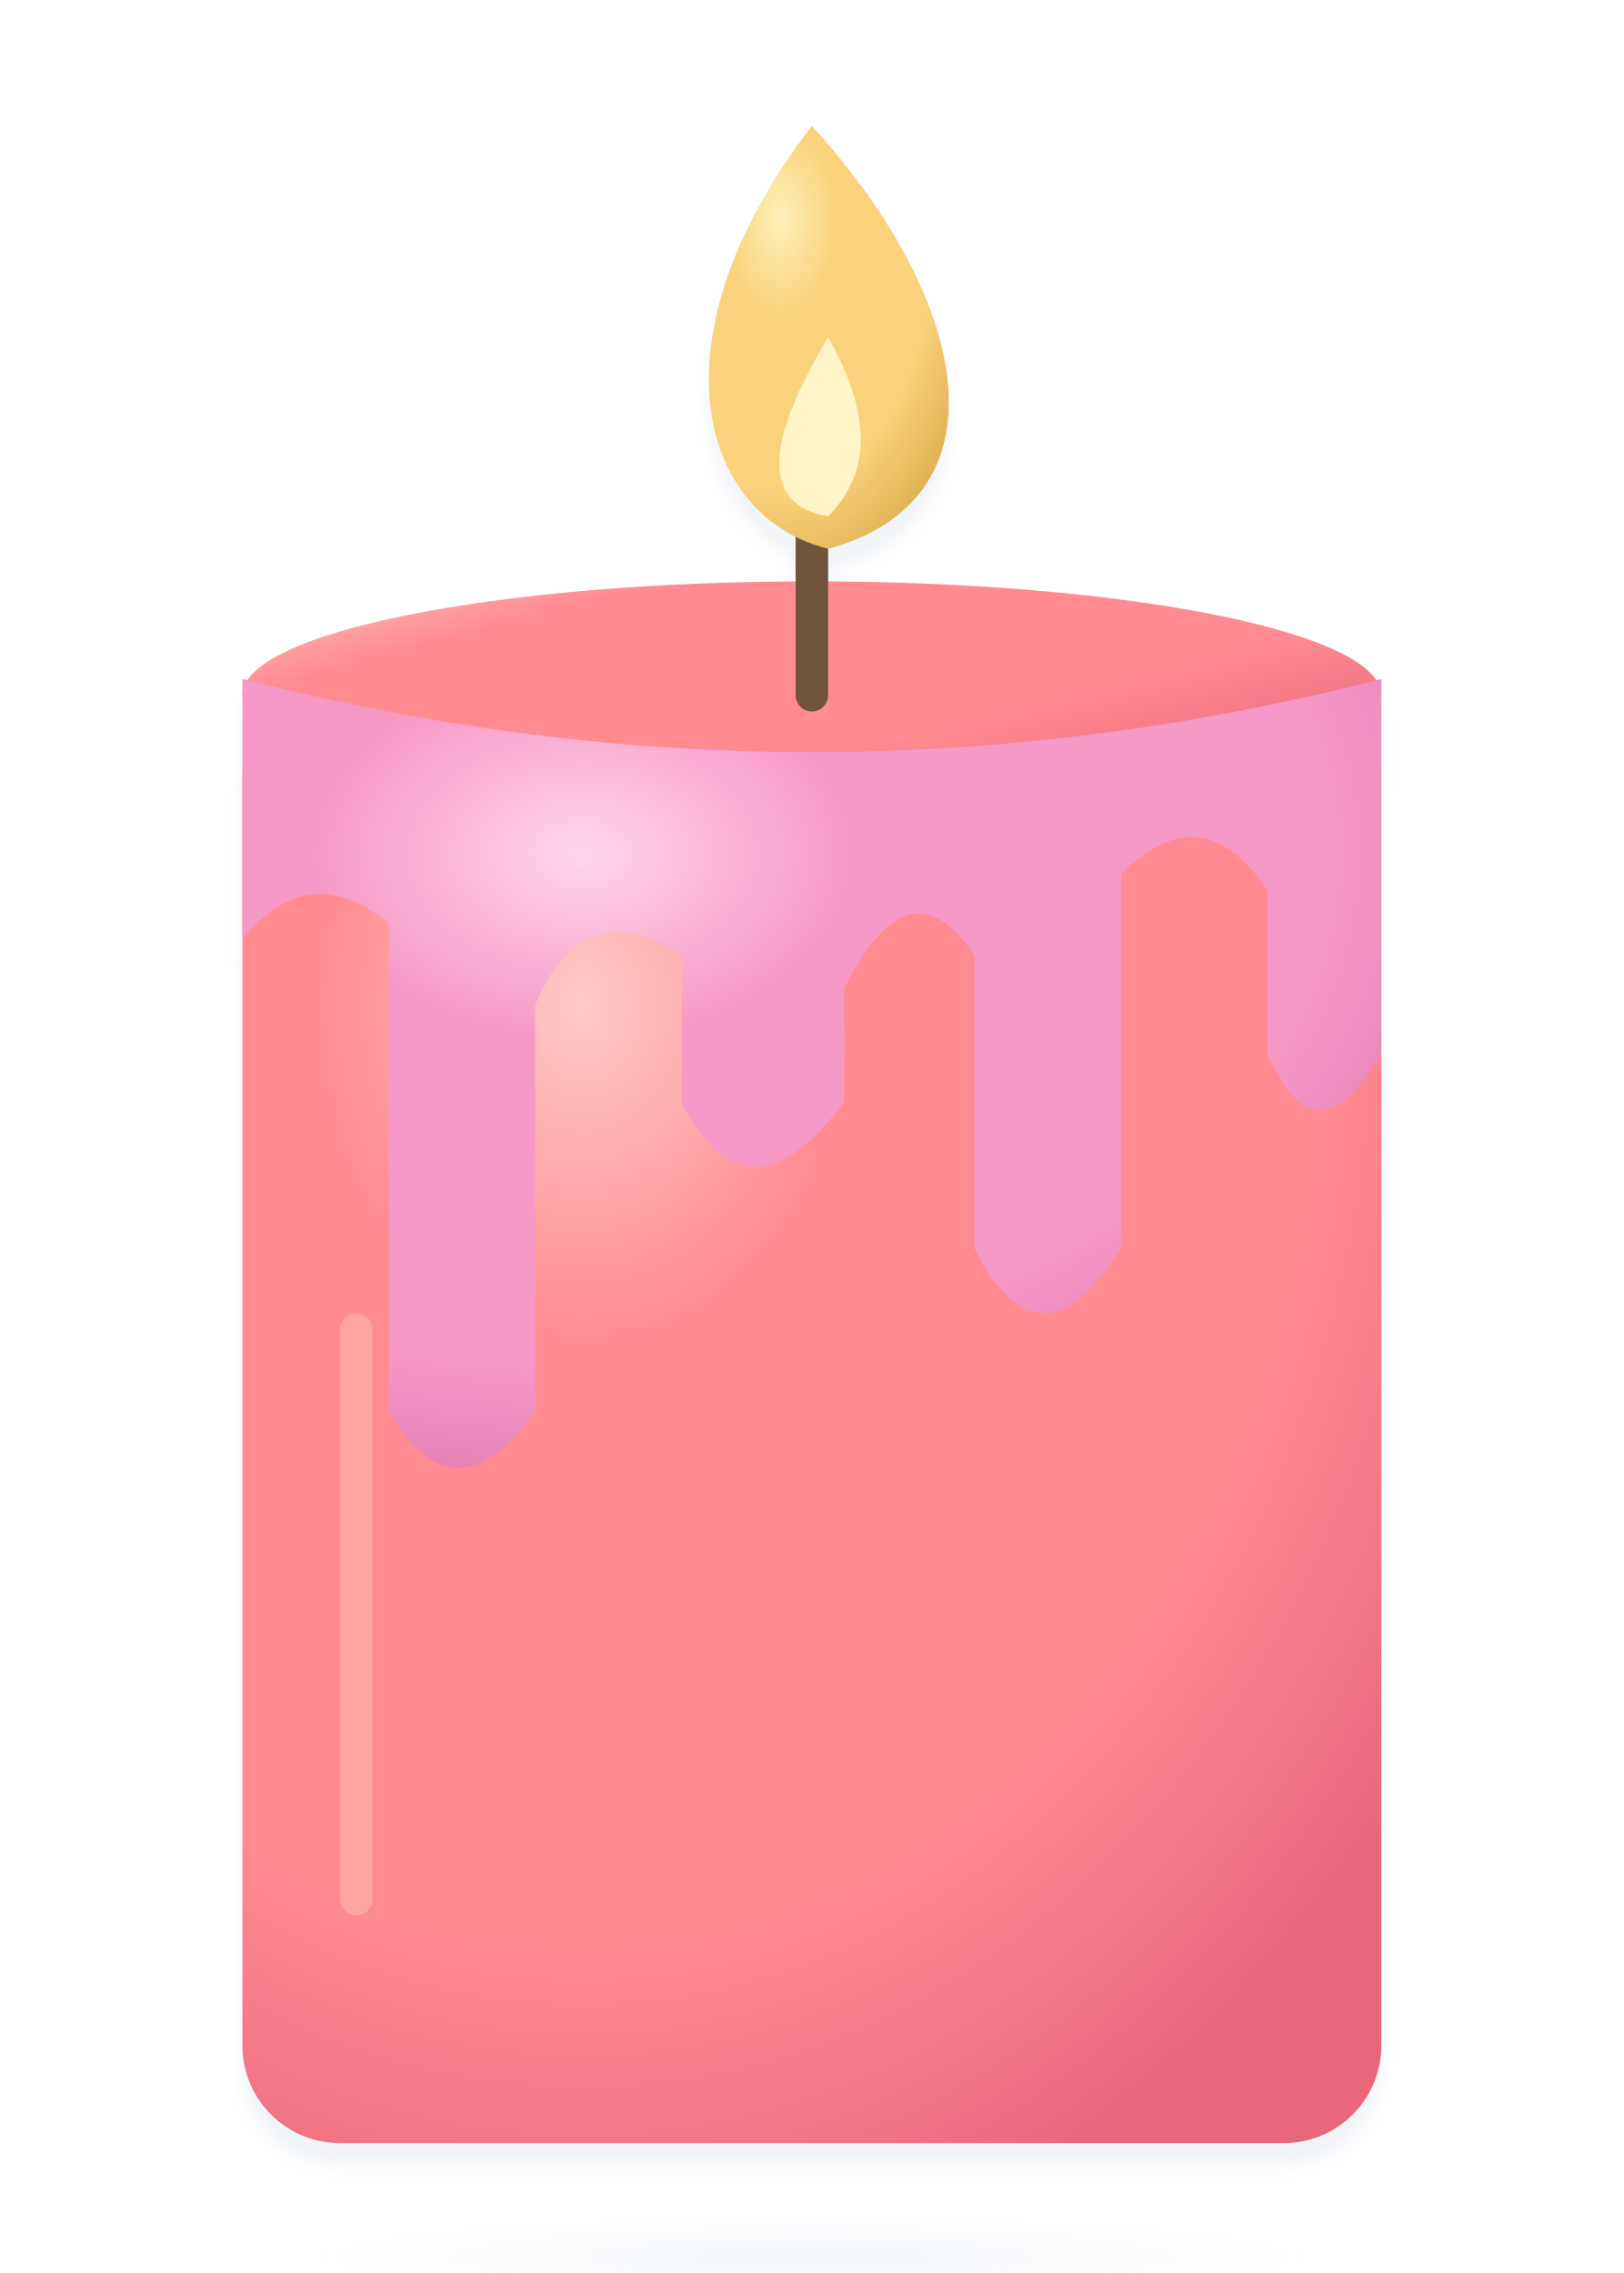
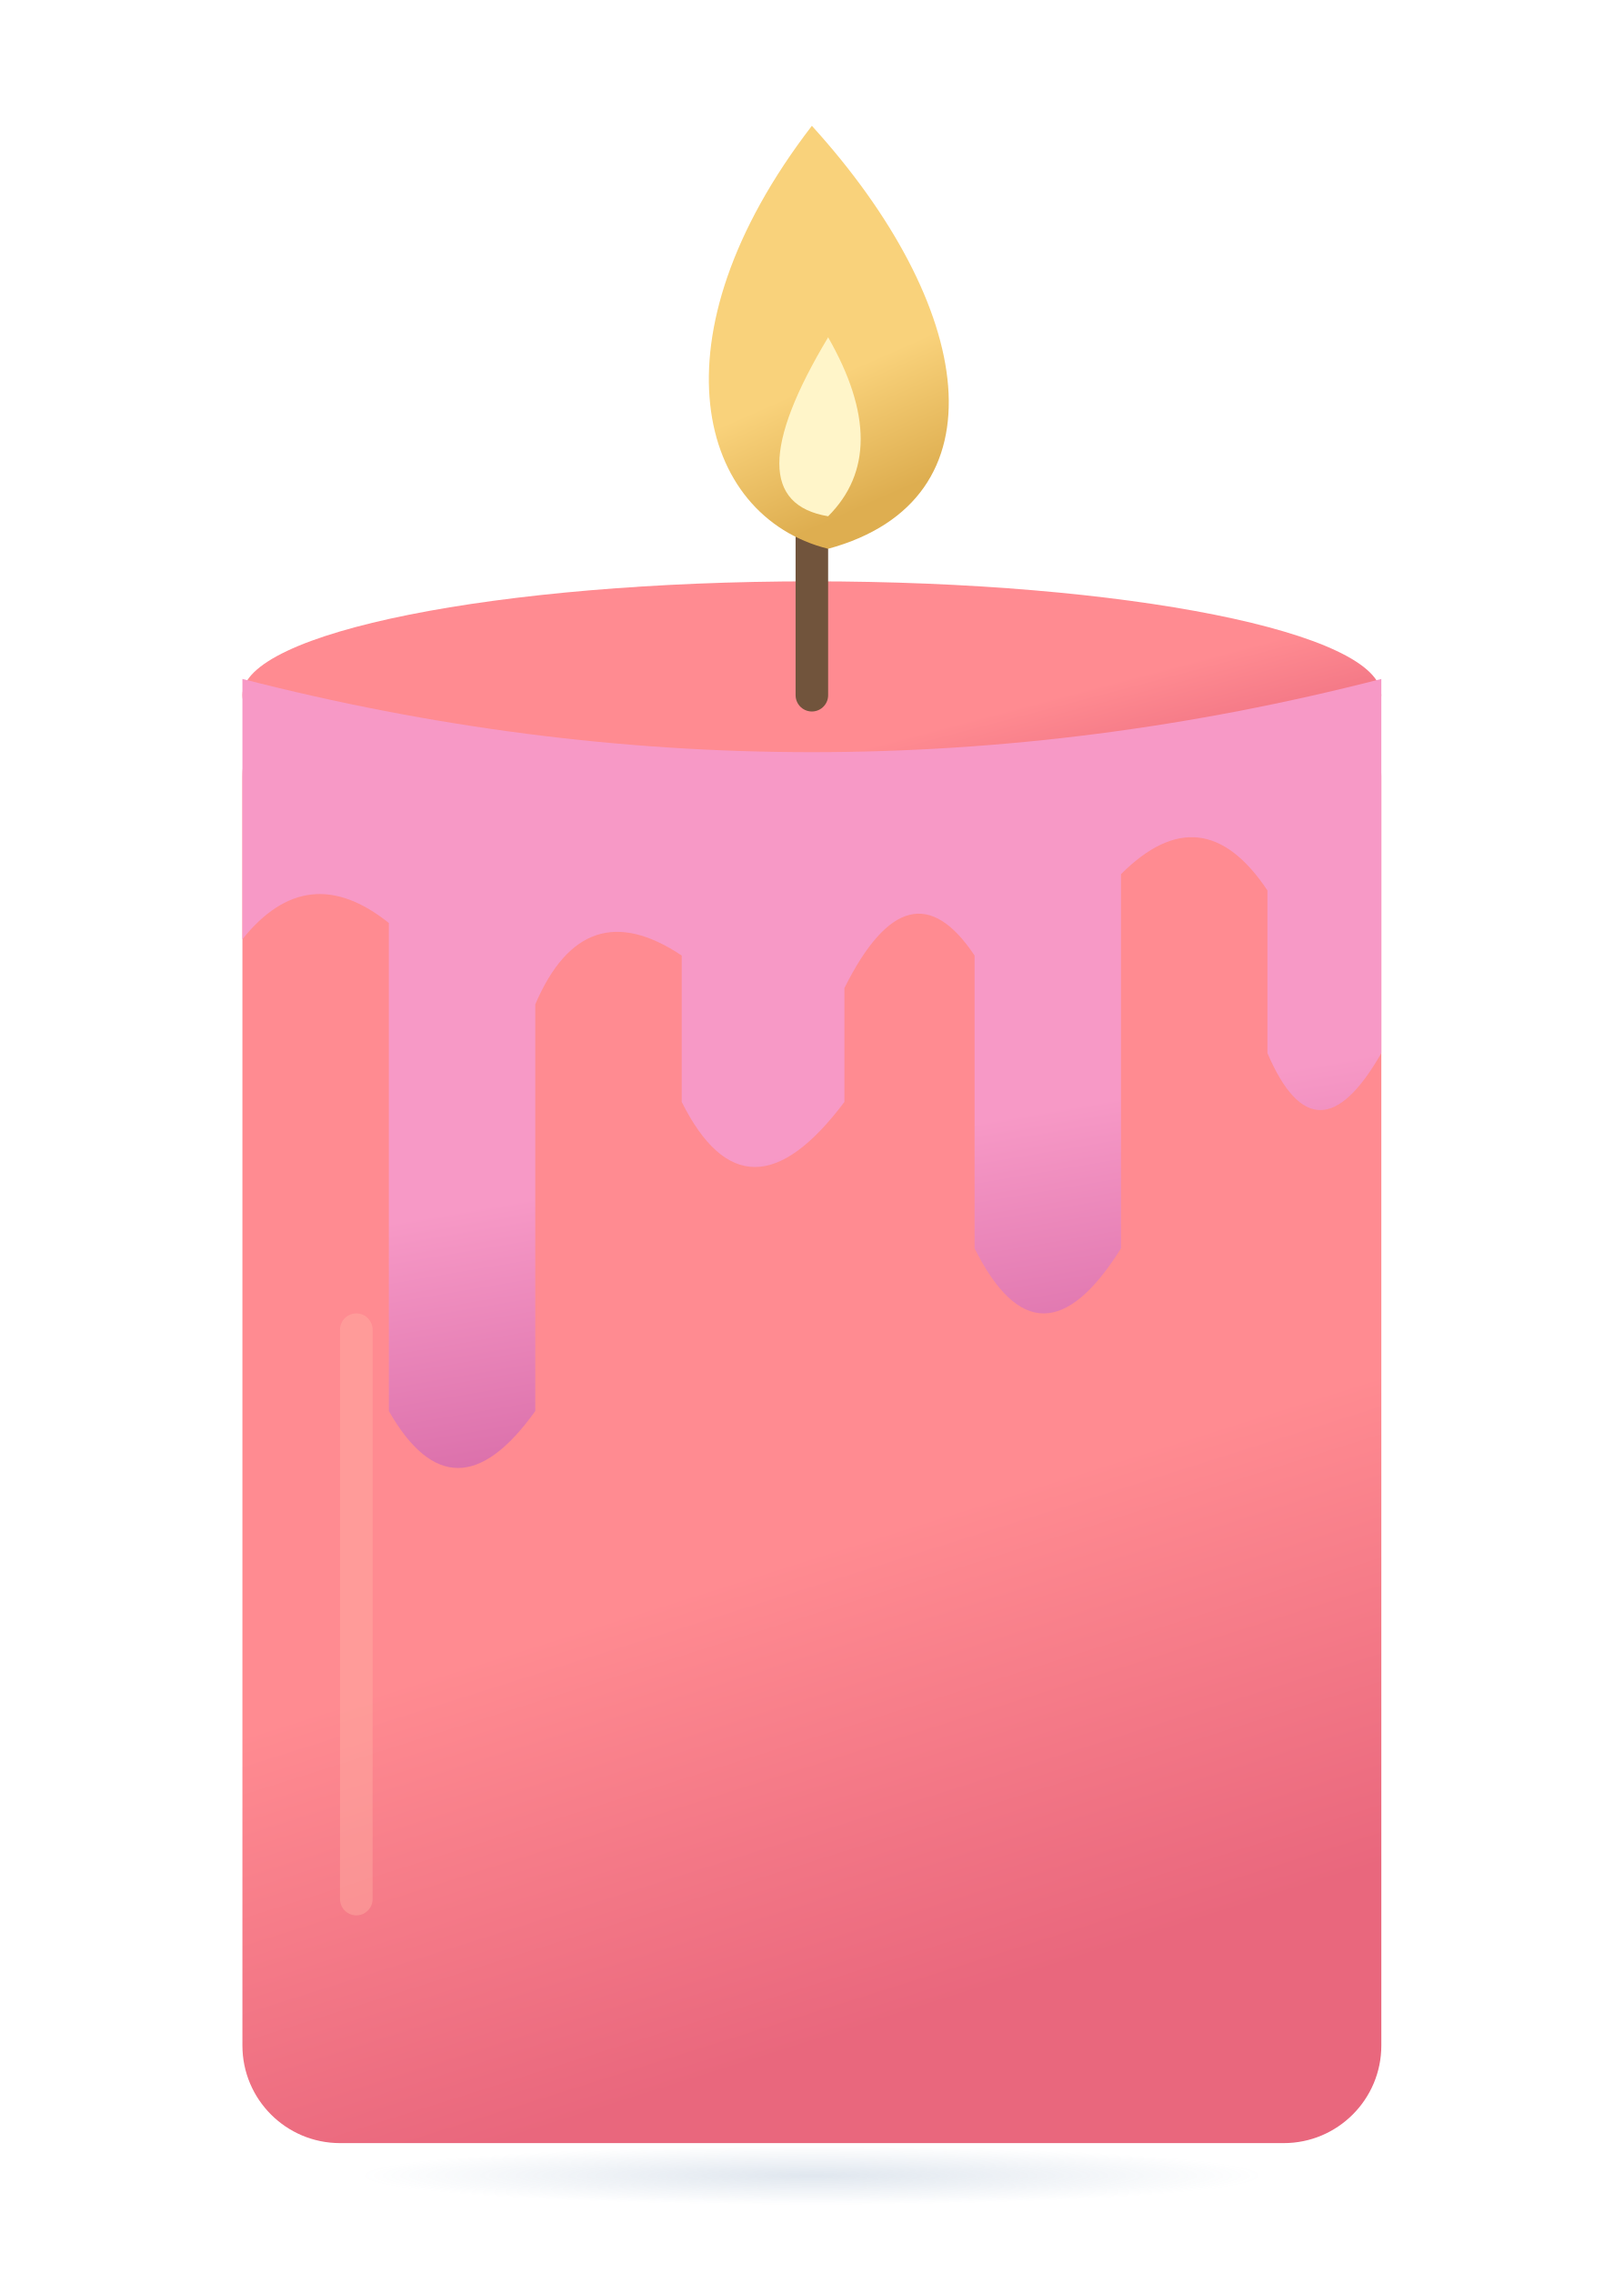
<svg xmlns="http://www.w3.org/2000/svg" viewBox="0 0 100 140" width="100" height="140" preserveAspectRatio="xMidYMid meet">
  <defs>
-     <radialGradient id="red" cx="30%" cy="22%" r="90%">
-       <stop stop-color="#ffcac5" />
-       <stop offset=".26" stop-color="#ff8b91" />
-       <stop offset=".72" stop-color="#ff8b91" />
+     <linearGradient id="red" x1="0" y1="0" x2=".25" y2="1">
+       <stop stop-color="#ff8b91" />
+       <stop offset=".68" stop-color="#ff8b91" />
      <stop offset="1" stop-color="#e9677d" />
-     </radialGradient>
+     </linearGradient>
    <linearGradient id="red-linear" x1="0" y1="0" x2="1" y2=".75">
-       <stop stop-color="#ffcac5" />
-       <stop offset=".24" stop-color="#ff8b91" />
+       <stop stop-color="#ff8b91" />
      <stop offset=".7" stop-color="#ff8b91" />
      <stop offset="1" stop-color="#e9677d" />
    </linearGradient>
-     <radialGradient id="pink" cx="30%" cy="22%" r="90%">
-       <stop stop-color="#ffd6eb" />
-       <stop offset=".26" stop-color="#f799c6" />
-       <stop offset=".72" stop-color="#f799c6" />
+     <linearGradient id="pink" x1="0" y1="0" x2=".25" y2="1">
+       <stop stop-color="#f799c6" />
+       <stop offset=".68" stop-color="#f799c6" />
      <stop offset="1" stop-color="#db70ab" />
+     </linearGradient>
+     <linearGradient id="gold" x1="0" y1="0" x2=".25" y2="1">
+       <stop stop-color="#f9d27b" />
+       <stop offset=".68" stop-color="#f9d27b" />
+       <stop offset="1" stop-color="#deae50" />
+     </linearGradient>
+     <radialGradient id="floor-shadow">
+       <stop stop-color="#6486ad" stop-opacity=".2" />
+       <stop offset=".5" stop-color="#6486ad" stop-opacity=".1" />
+       <stop offset="1" stop-color="#6486ad" stop-opacity="0" />
    </radialGradient>
-     <radialGradient id="gold" cx="30%" cy="22%" r="90%">
-       <stop stop-color="#fff0b9" />
-       <stop offset=".26" stop-color="#f9d27b" />
-       <stop offset=".72" stop-color="#f9d27b" />
-       <stop offset="1" stop-color="#deae50" />
-     </radialGradient>
-     <radialGradient id="floor-shadow">
-       <stop stop-color="#9db9d8" stop-opacity=".12" />
-       <stop offset=".6" stop-color="#9db9d8" stop-opacity=".05" />
-       <stop offset="1" stop-color="#9db9d8" stop-opacity="0" />
-     </radialGradient>
-     <filter id="object-shadow" filterUnits="userSpaceOnUse" x="-10" y="-10" width="120" height="164" color-interpolation-filters="sRGB">
-       <feGaussianBlur in="SourceAlpha" stdDeviation=".55" result="soft-shadow" />
-       <feOffset in="soft-shadow" dy="1.4" result="offset-shadow" />
-       <feFlood flood-color="#96acce" flood-opacity=".14" />
-       <feComposite in2="offset-shadow" operator="in" />
-       <feMerge>
-         <feMergeNode />
-         <feMergeNode in="SourceGraphic" />
-       </feMerge>
-     </filter>
  </defs>
-   <ellipse cx="50.0" cy="139" rx="32.0" ry="2.7" fill="url(#floor-shadow)" />
-   <g filter="url(#object-shadow)">
-     <g id="item-model" transform="translate(-0.10101 -1.268687) scale(1.00202)">
-       <rect x="15" y="43" width="70" height="90" rx="6" fill="url(#red)" />
-       <ellipse cx="50" cy="44" rx="35" ry="7" fill="url(#red-linear)" />
-       <path d="M15 43 Q50 52 85 43 V66 Q81 73 78 66 L78 56 Q74 50 69 55 V78 Q64 86 60 78 V60 Q56 54 52 62 V69 Q46 77 42 69 V60 Q36 56 33 63 V88 Q28 95 24 88 V58 Q19 54 15 59Z" fill="url(#pink)" />
-       <path d="M50 44 L50 32" fill="none" stroke="#71543c" stroke-width="2" stroke-linecap="round" stroke-linejoin="round" />
-       <path d="M50 9 C40 22 43 33 51 35 C62 32 60 20 50 9Z" fill="url(#gold)" />
-       <path d="M51 22 Q45 32 51 33 Q55 29 51 22Z" fill="#fff5c9" />
-       <path d="M22 83 V118" fill="none" stroke="#ffb5a6" stroke-width="2" stroke-linecap="round" stroke-linejoin="round" opacity=".6" />
-     </g>
+   <ellipse cx="50.0" cy="134" rx="28" ry="1.8" fill="url(#floor-shadow)" />
+   <g id="item-model" transform="translate(-0.10101 -1.268687) scale(1.00202)">
+     <rect x="15" y="43" width="70" height="90" rx="6" fill="url(#red)" />
+     <ellipse cx="50" cy="44" rx="35" ry="7" fill="url(#red-linear)" />
+     <path d="M15 43 Q50 52 85 43 V66 Q81 73 78 66 L78 56 Q74 50 69 55 V78 Q64 86 60 78 V60 Q56 54 52 62 V69 Q46 77 42 69 V60 Q36 56 33 63 V88 Q28 95 24 88 V58 Q19 54 15 59Z" fill="url(#pink)" />
+     <path d="M50 44 L50 32" fill="none" stroke="#71543c" stroke-width="2" stroke-linecap="round" stroke-linejoin="round" />
+     <path d="M50 9 C40 22 43 33 51 35 C62 32 60 20 50 9Z" fill="url(#gold)" />
+     <path d="M51 22 Q45 32 51 33 Q55 29 51 22Z" fill="#fff5c9" />
+     <path d="M22 83 V118" fill="none" stroke="#ffb5a6" stroke-width="2" stroke-linecap="round" stroke-linejoin="round" opacity=".4" />
  </g>
</svg>
